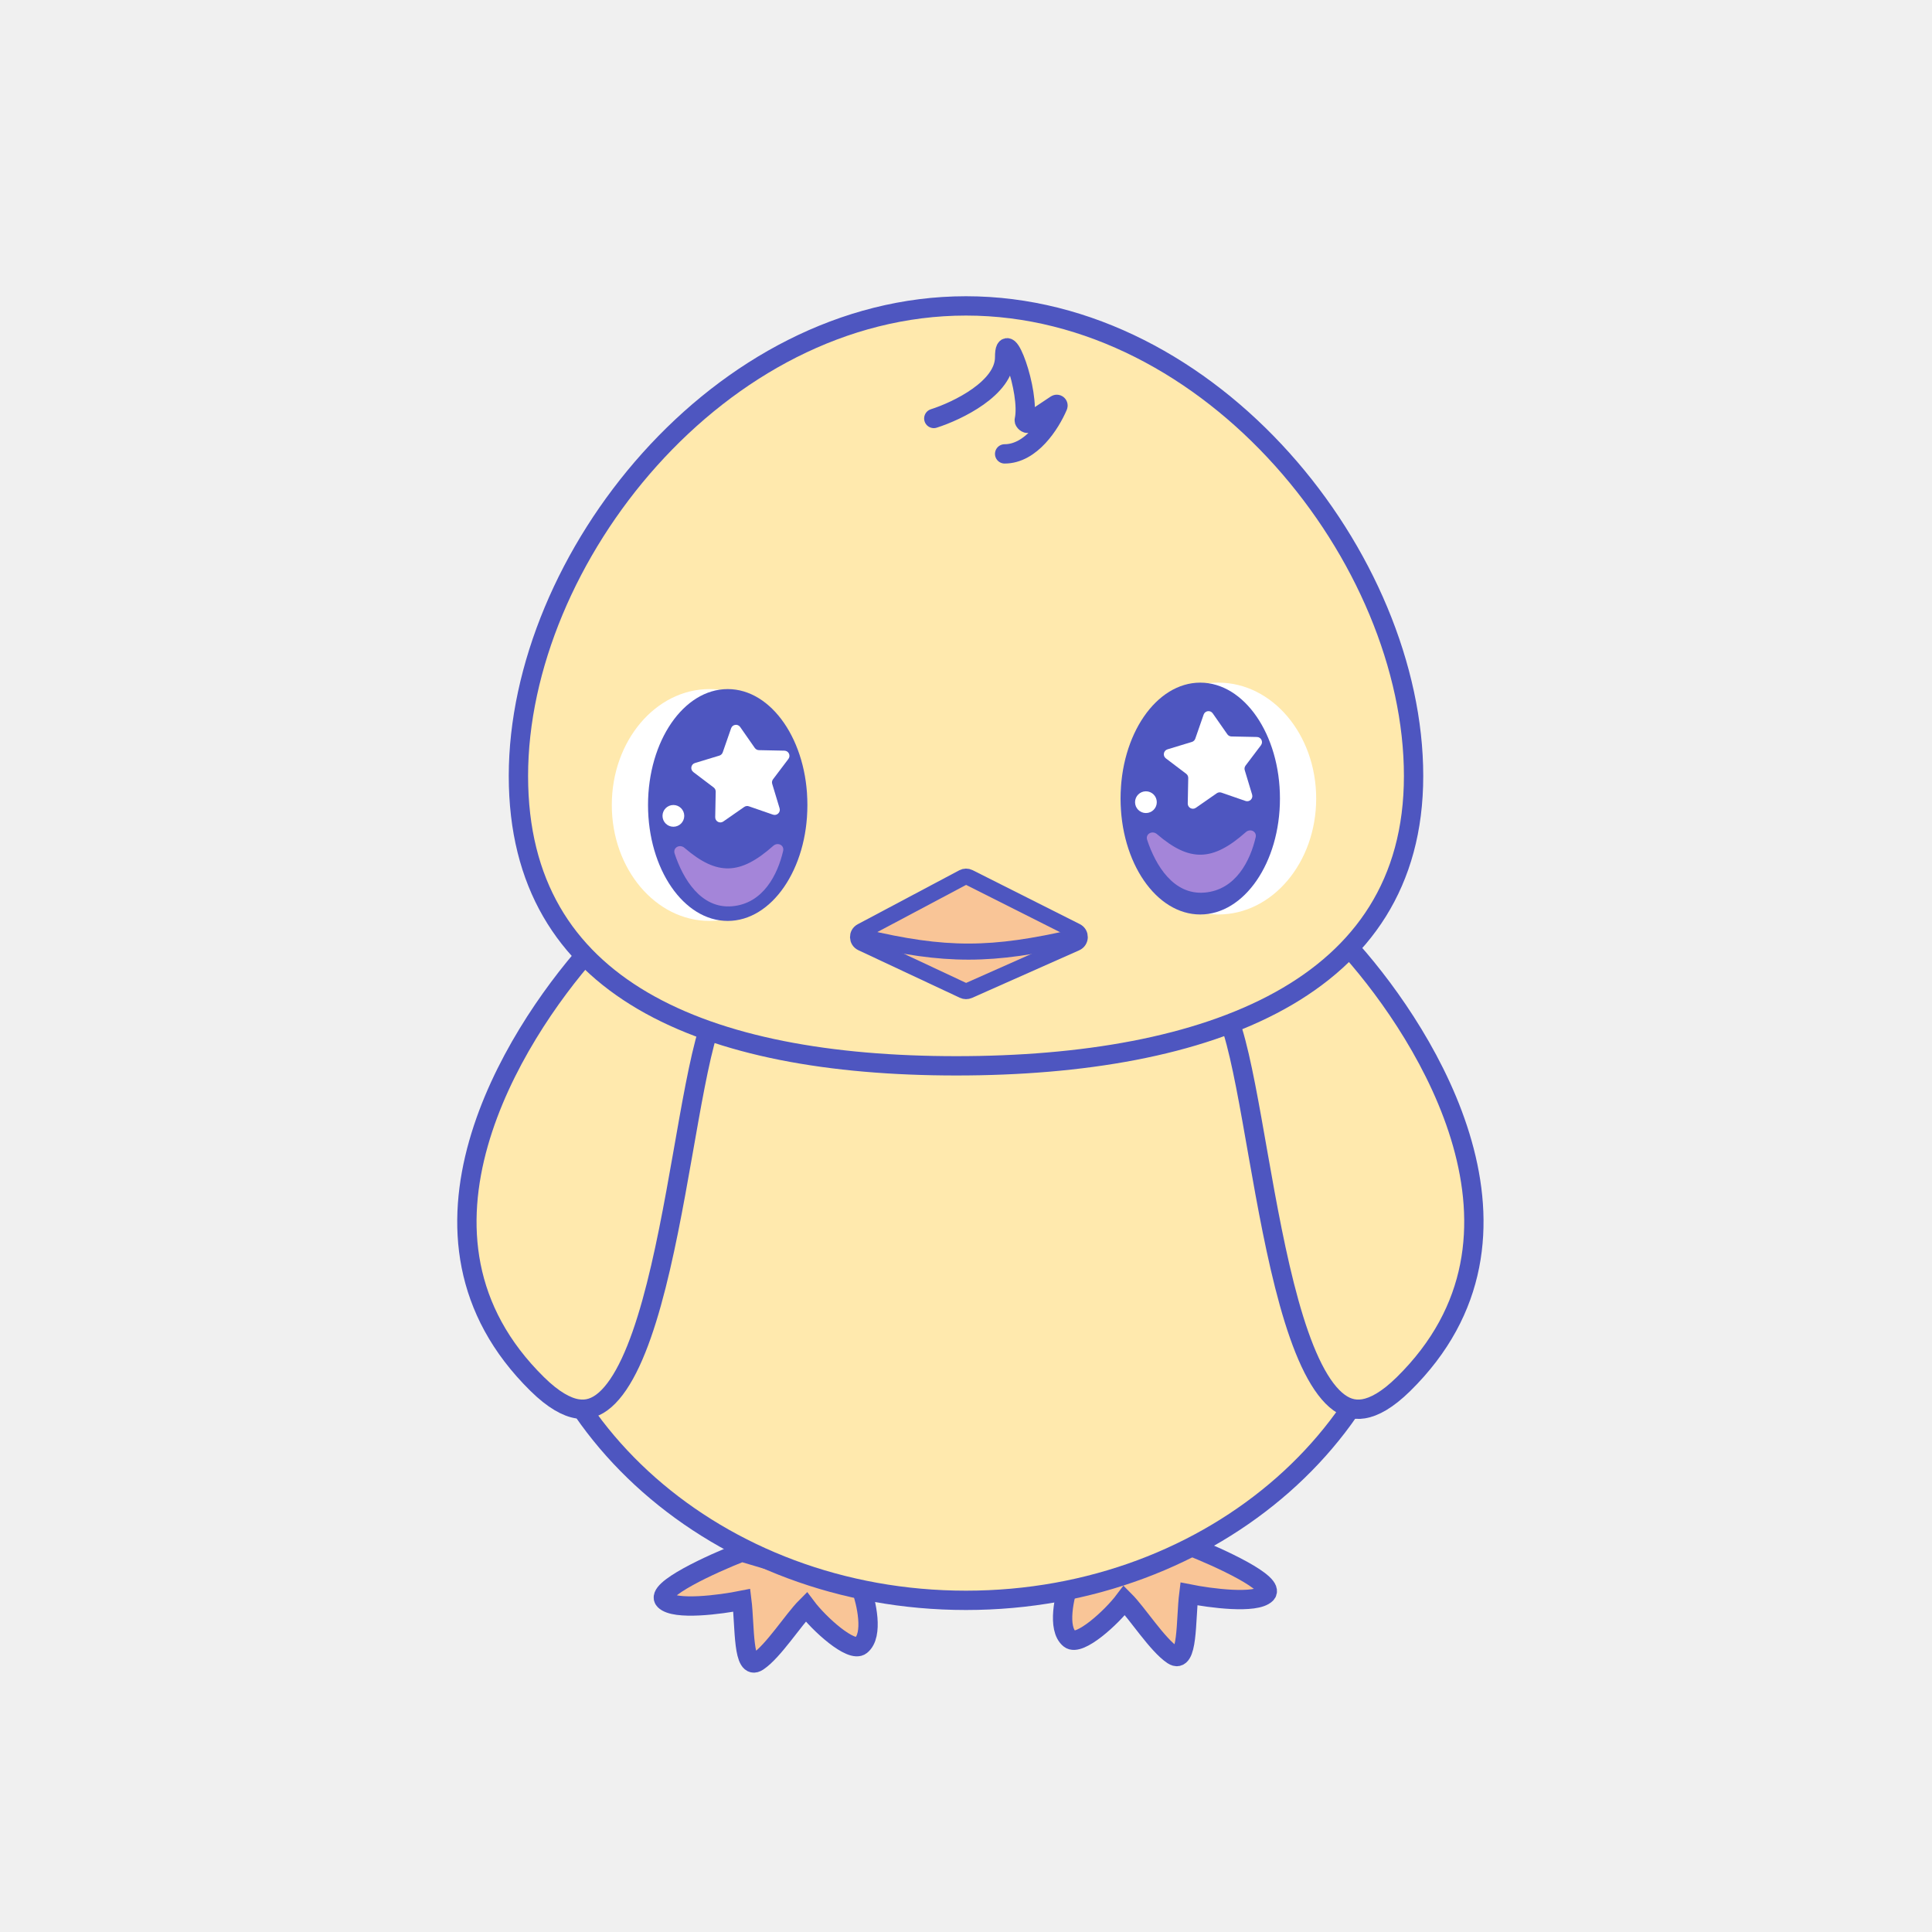
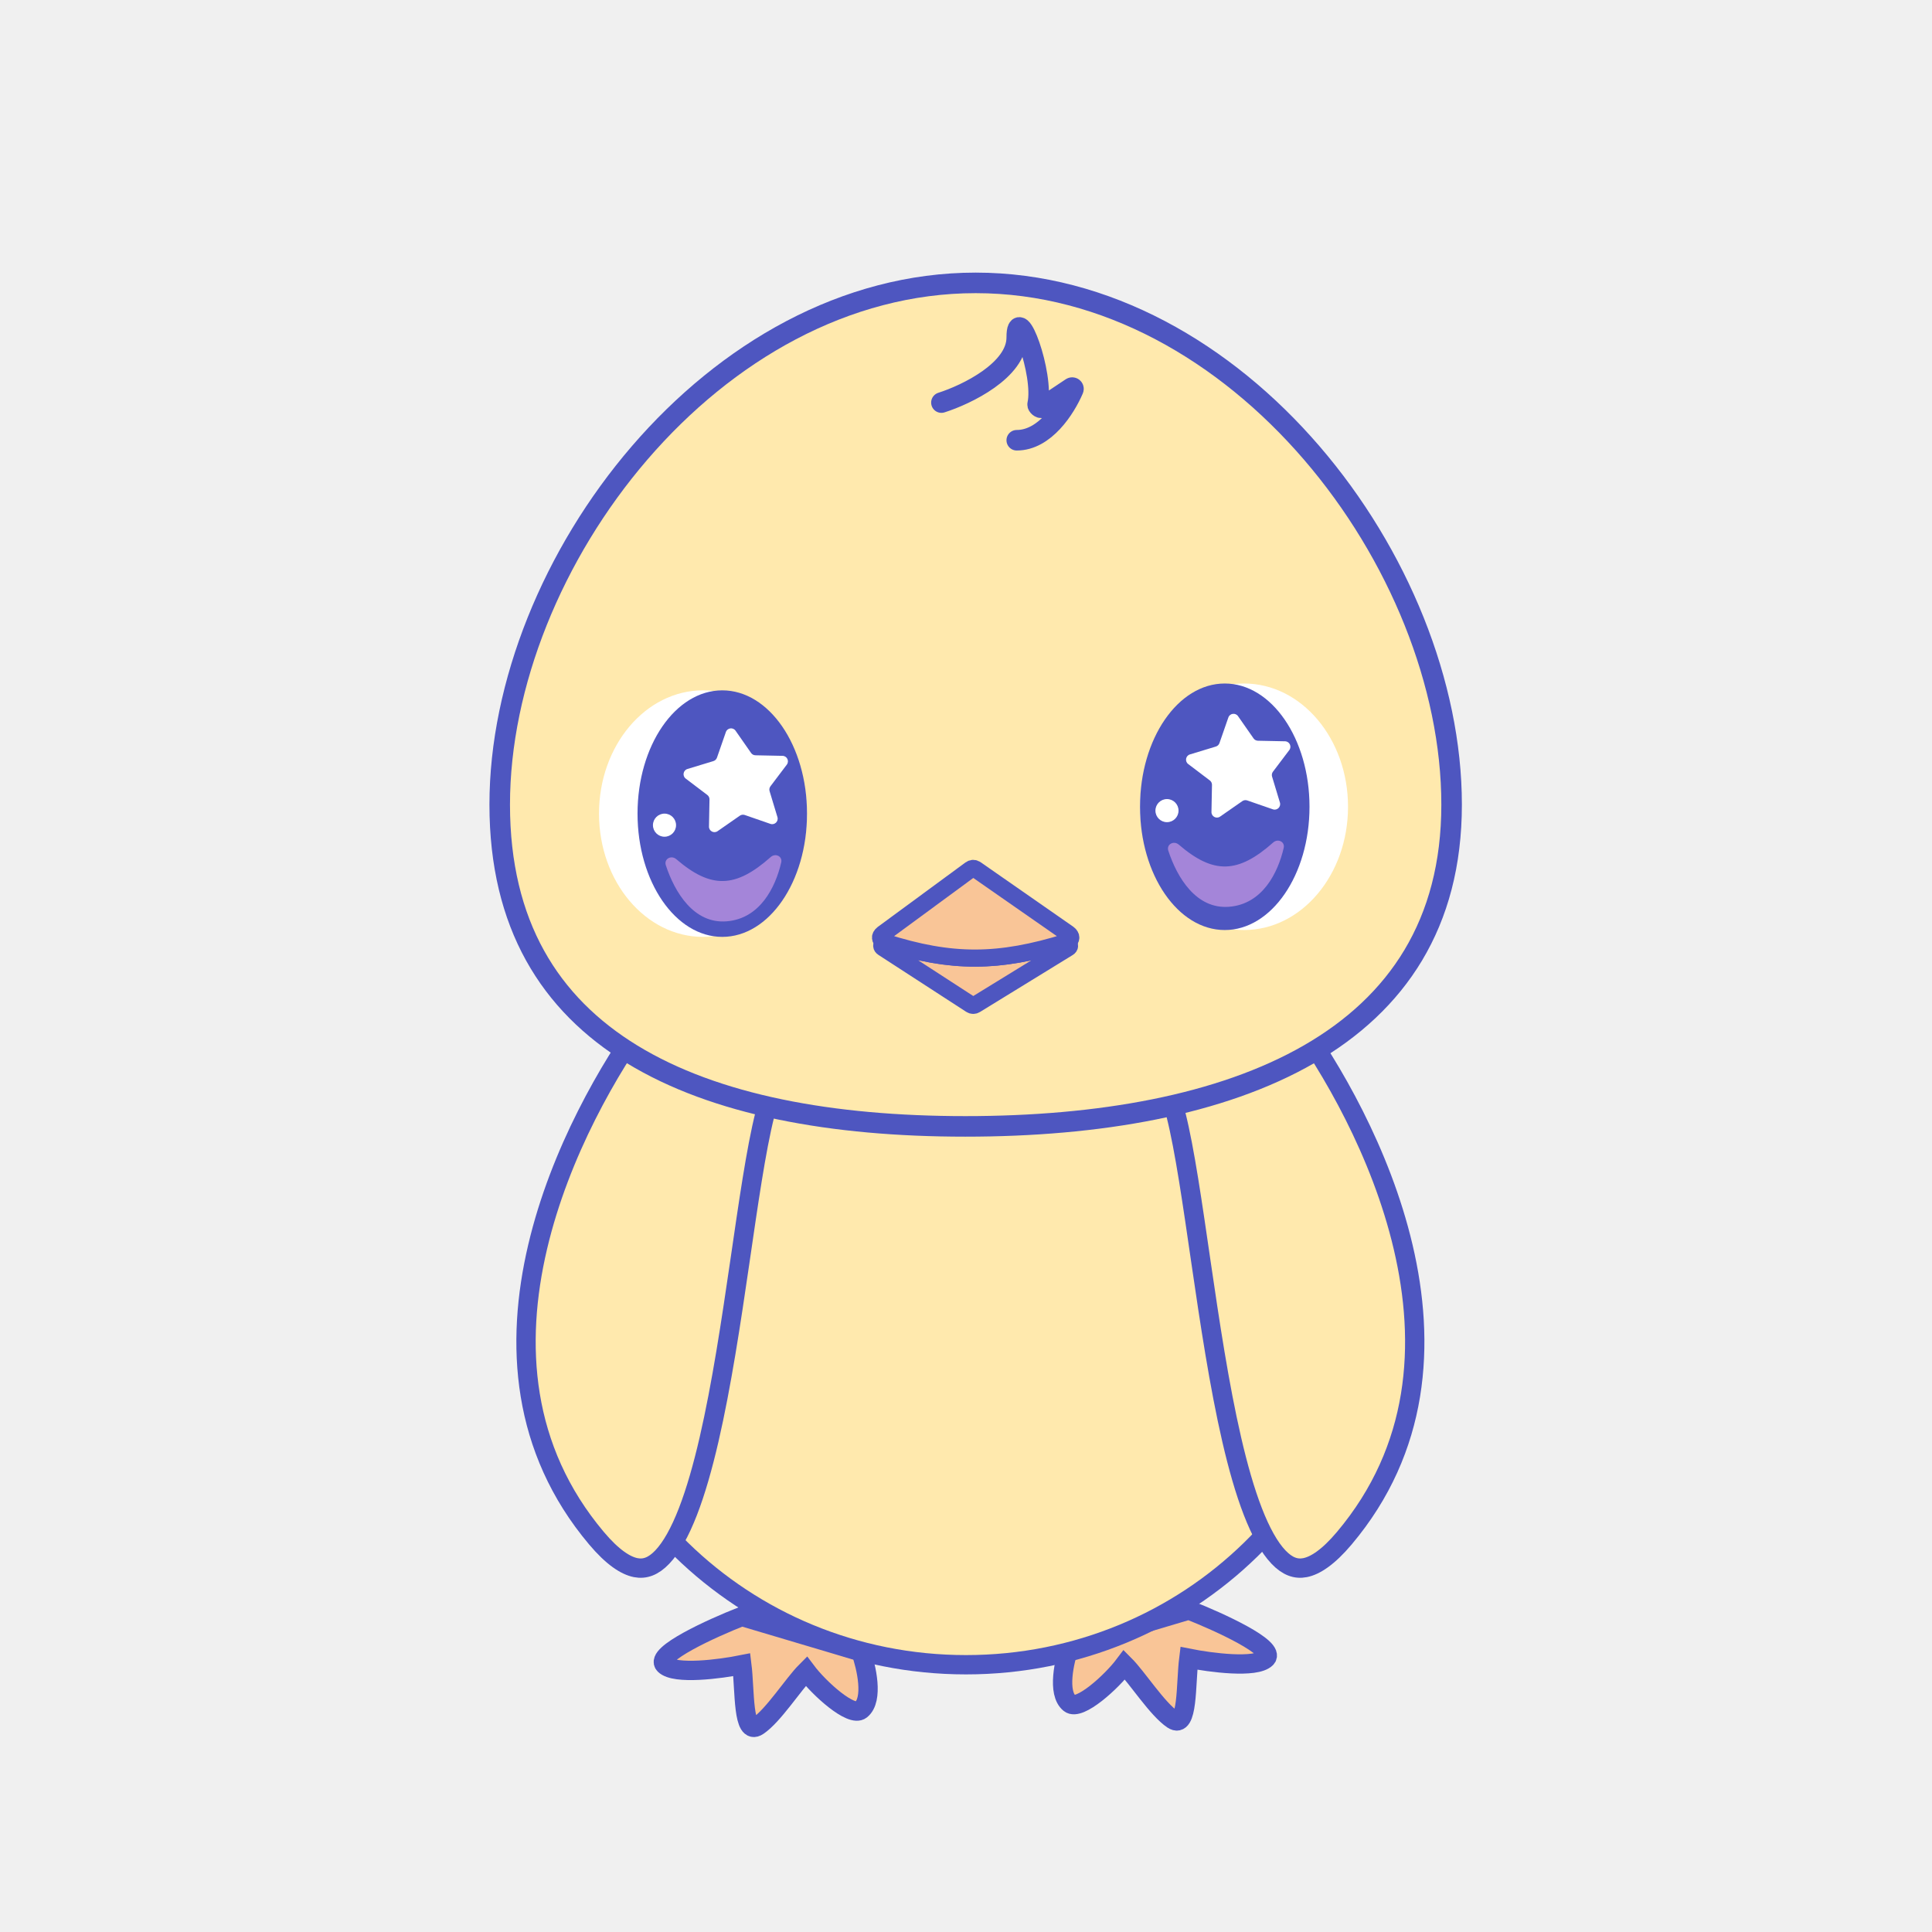
<svg xmlns="http://www.w3.org/2000/svg" width="300" height="300" viewBox="0 0 300 300" fill="none">
-   <path d="M103.189 248.5C101.589 246.9 110.523 242.833 115.189 241L133.689 246.5C134.523 248.833 135.689 253.9 133.689 255.5C132.189 256.7 127.189 252.167 125.189 249.5C123.189 251.5 120.089 256.4 117.689 258C115.289 259.6 115.689 252.5 115.189 248.5C111.856 249.167 104.789 250.1 103.189 248.5Z" fill="#F9C597" stroke="#4E56C0" stroke-width="3" />
-   <path d="M196.604 247.5C198.204 245.9 189.271 241.833 184.604 240L166.104 245.5C165.271 247.833 164.104 252.9 166.104 254.5C167.604 255.7 172.604 251.167 174.604 248.5C176.604 250.5 179.704 255.4 182.104 257C184.504 258.6 184.104 251.5 184.604 247.5C187.938 248.167 195.004 249.1 196.604 247.5Z" fill="#F9C597" stroke="#4E56C0" stroke-width="3" />
-   <path d="M150 126.5C188.569 126.5 219.5 153.985 219.5 187.5C219.5 221.015 188.569 248.5 150 248.5C111.431 248.5 80.5 221.015 80.5 187.5C80.5 153.985 111.431 126.5 150 126.5Z" fill="#FFE9AD" stroke="#4E56C0" stroke-width="3" />
-   <path d="M91.493 147.569C97.451 148.191 105.111 149.575 109.873 151.752C111.101 152.313 112.069 152.897 112.75 153.486C113.434 154.079 113.736 154.594 113.828 155.01C113.981 155.702 113.675 157.105 110.535 159.264L110.104 159.561L109.95 160.062C108.541 164.673 107.325 171.791 105.986 179.388C104.636 187.047 103.148 195.272 101.192 202.284C100.215 205.788 99.132 208.948 97.91 211.559C96.68 214.187 95.357 216.154 93.951 217.375C92.592 218.555 91.194 219.015 89.632 218.759C87.987 218.489 85.935 217.388 83.436 214.931C71.726 203.413 70.777 189.948 74.303 177.535C77.753 165.39 85.476 154.366 91.493 147.569Z" fill="#FFE9AD" stroke="#4E56C0" stroke-width="3" />
-   <path d="M209.869 147.569C203.911 148.191 196.251 149.575 191.489 151.752C190.261 152.313 189.293 152.897 188.612 153.486C187.928 154.079 187.626 154.594 187.534 155.01C187.382 155.702 187.687 157.105 190.827 159.264L191.259 159.561L191.412 160.062C192.821 164.673 194.037 171.791 195.376 179.388C196.726 187.047 198.214 195.272 200.17 202.284C201.147 205.788 202.23 208.948 203.452 211.559C204.682 214.187 206.005 216.154 207.411 217.375C208.77 218.555 210.169 219.015 211.73 218.759C213.376 218.489 215.427 217.388 217.926 214.931C229.636 203.413 230.585 189.948 227.06 177.535C223.61 165.39 215.886 154.366 209.869 147.569Z" fill="#FFE9AD" stroke="#4E56C0" stroke-width="3" />
-   <path d="M150 47.5C169.081 47.5 186.451 57.232 199.089 71.308C211.734 85.392 219.5 103.672 219.5 120.5C219.5 137.155 211.527 148.307 198.729 155.382C185.826 162.514 167.996 165.5 148.5 165.5C129.001 165.5 111.94 162.513 99.804 155.4C87.783 148.355 80.5 137.219 80.5 120.5C80.5 103.672 88.266 85.392 100.911 71.308C113.549 57.232 130.919 47.5 150 47.5Z" fill="#FFE9AD" stroke="#4E56C0" stroke-width="3" />
-   <ellipse cx="110.188" cy="125" rx="15.188" ry="18" fill="white" />
-   <ellipse cx="113" cy="125" rx="12.375" ry="18" fill="#4E56C0" />
-   <path d="M113.526 113.087C113.74 112.47 114.564 112.356 114.937 112.892L117.203 116.14C117.35 116.35 117.587 116.477 117.843 116.482L121.803 116.564C122.456 116.577 122.819 117.325 122.425 117.846L120.036 121.005C119.881 121.209 119.834 121.474 119.908 121.719L121.054 125.51C121.243 126.135 120.644 126.711 120.027 126.498L116.284 125.202C116.043 125.118 115.776 125.155 115.566 125.301L112.314 127.563C111.778 127.936 111.045 127.544 111.058 126.891L111.134 122.931C111.139 122.675 111.021 122.433 110.817 122.278L107.661 119.885C107.141 119.49 107.287 118.672 107.912 118.482L111.702 117.331C111.946 117.256 112.141 117.069 112.225 116.828L113.526 113.087Z" fill="white" />
-   <path d="M113.643 140.727C108.832 141.116 106.053 136.477 104.756 132.541C104.452 131.616 105.547 131.019 106.286 131.654C111.356 136.01 114.933 135.903 120.072 131.34C120.763 130.727 121.814 131.231 121.606 132.131C120.766 135.774 118.511 140.333 113.643 140.727Z" fill="#A485D9" />
-   <circle cx="104.562" cy="126.688" r="1.688" fill="white" />
-   <ellipse cx="189.188" cy="124" rx="15.188" ry="18" fill="white" />
-   <ellipse cx="186.375" cy="124" rx="12.375" ry="18" fill="#4E56C0" />
-   <path d="M186.901 110.962C187.115 110.345 187.939 110.231 188.312 110.767L190.578 114.015C190.725 114.225 190.962 114.352 191.218 114.357L195.178 114.439C195.831 114.452 196.194 115.2 195.8 115.721L193.411 118.88C193.256 119.084 193.209 119.349 193.283 119.594L194.429 123.385C194.618 124.01 194.019 124.586 193.402 124.373L189.659 123.077C189.418 122.993 189.151 123.03 188.941 123.176L185.689 125.438C185.153 125.811 184.42 125.419 184.433 124.766L184.509 120.806C184.514 120.55 184.396 120.308 184.192 120.153L181.036 117.76C180.516 117.365 180.662 116.547 181.287 116.357L185.077 115.206C185.321 115.131 185.516 114.944 185.6 114.703L186.901 110.962Z" fill="white" />
-   <path d="M187.018 138.602C182.207 138.991 179.428 134.352 178.131 130.416C177.827 129.491 178.922 128.894 179.661 129.529C184.731 133.885 188.308 133.778 193.447 129.215C194.138 128.602 195.189 129.106 194.981 130.006C194.141 133.649 191.886 138.208 187.018 138.602Z" fill="#A485D9" />
-   <circle cx="177.938" cy="124.562" r="1.688" fill="white" />
-   <path d="M149.543 136.243L133.768 144.623C133.04 145.01 133.066 146.062 133.812 146.412L149.587 153.806C149.849 153.929 150.152 153.932 150.417 153.815L167.069 146.42C167.841 146.077 167.867 144.992 167.113 144.613L150.462 136.233C150.172 136.087 149.83 136.09 149.543 136.243Z" fill="#F9C597" stroke="#4E56C0" stroke-width="2.5" />
-   <path d="M134 145.5C146.808 148.55 154.035 148.49 167 145.5" stroke="#4E56C0" stroke-width="2.5" />
-   <path d="M145 64.979C148.667 63.812 156 60.279 156 55.479C156 50.099 160.02 60.799 159.049 65.231C158.999 65.456 159.455 65.842 159.647 65.714L163.984 62.823C164.146 62.715 164.345 62.874 164.269 63.053C163.075 65.841 160.103 70.479 156 70.479" stroke="#4E56C0" stroke-width="3" stroke-linecap="round" />
+   <path d="M103.189 258.5C101.589 256.9 110.523 252.833 115.189 251L133.689 256.5C134.523 258.833 135.689 263.9 133.689 265.5C132.189 266.7 127.189 262.167 125.189 259.5C123.189 261.5 120.089 266.4 117.689 268C115.289 269.6 115.689 262.5 115.189 258.5C111.856 259.167 104.789 260.1 103.189 258.5Z" fill="#F9C597" stroke="#4E56C0" stroke-width="3" />
+   <path d="M196.604 257.5C198.204 255.9 189.271 251.833 184.604 250L166.104 255.5C165.271 257.833 164.104 262.9 166.104 264.5C167.604 265.7 172.604 261.167 174.604 258.5C176.604 260.5 179.704 265.4 182.104 267C184.504 268.6 184.104 261.5 184.604 257.5C187.938 258.167 195.004 259.1 196.604 257.5Z" fill="#F9C597" stroke="#4E56C0" stroke-width="3" />
+   <path d="M150 136.5C184.552 136.5 212.5 163.844 212.5 197.5C212.5 231.156 184.552 258.5 150 258.5C115.448 258.5 87.5 231.156 87.5 197.5C87.5 163.844 115.448 136.5 150 136.5Z" fill="#FFE9AD" stroke="#4E56C0" stroke-width="3" />
+   <path d="M100.589 157.594C106.358 158.283 111.623 159.161 115.133 161.289C116.917 162.371 118.172 163.734 118.829 165.517C119.492 167.318 119.61 169.723 118.782 172.994C117.394 178.478 116.194 186.96 114.863 196.074C113.524 205.242 112.045 215.116 110.099 223.54C109.126 227.751 108.045 231.562 106.821 234.719C105.587 237.901 104.254 240.298 102.835 241.785C101.461 243.226 100.132 243.703 98.711 243.422C97.151 243.113 95.126 241.828 92.62 238.852C80.921 224.96 79.951 208.635 83.486 193.612C86.927 178.985 94.615 165.744 100.589 157.594Z" fill="#FFE9AD" stroke="#4E56C0" stroke-width="3" />
+   <path d="M200.767 157.586C198.023 157.894 195.45 158.148 193.073 158.551C190.454 158.995 188.243 159.599 186.515 160.565C184.831 161.508 183.605 162.793 182.905 164.677C182.191 166.598 181.977 169.274 182.599 173.066C183.979 178.552 185.175 187 186.5 196.074C187.838 205.242 189.317 215.116 191.263 223.54C192.236 227.751 193.318 231.562 194.542 234.719C195.775 237.901 197.108 240.298 198.527 241.785C199.901 243.226 201.23 243.703 202.651 243.422C204.212 243.113 206.236 241.828 208.743 238.852C220.441 224.96 221.411 208.635 217.876 193.612C214.434 178.98 206.742 165.735 200.767 157.586Z" fill="#FFE9AD" stroke="#4E56C0" stroke-width="3" />
+   <path d="M151.5 43.926C171.764 43.926 190.23 54.705 203.678 70.323C217.13 85.947 225.405 106.24 225.405 124.939C225.405 143.468 216.893 155.85 203.292 163.69C189.579 171.595 170.63 174.905 149.905 174.905C129.177 174.905 111.046 171.594 98.147 163.712C85.369 155.903 77.595 143.534 77.595 124.939C77.595 106.24 85.87 85.947 99.322 70.323C112.77 54.705 131.236 43.926 151.5 43.926Z" fill="#FFE9AD" stroke="#4E56C0" stroke-width="3.19" />
+   <ellipse cx="109.164" cy="126.338" rx="16.15" ry="19.141" fill="white" />
+   <ellipse cx="112.155" cy="126.338" rx="13.159" ry="19.141" fill="#4E56C0" />
+   <path d="M112.714 113.67C112.942 113.014 113.818 112.893 114.215 113.463L116.625 116.917C116.78 117.14 117.033 117.275 117.305 117.281L121.516 117.367C122.21 117.381 122.596 118.177 122.177 118.731L119.637 122.09C119.473 122.307 119.422 122.589 119.501 122.849L120.72 126.88C120.921 127.545 120.284 128.158 119.627 127.931L115.648 126.552C115.391 126.464 115.107 126.503 114.883 126.658L111.426 129.063C110.856 129.46 110.076 129.043 110.09 128.349L110.17 124.138C110.176 123.866 110.051 123.608 109.834 123.444L106.478 120.899C105.925 120.479 106.08 119.609 106.745 119.407L110.775 118.183C111.035 118.104 111.241 117.905 111.331 117.648L112.714 113.67Z" fill="white" />
+   <path d="M112.839 143.062C107.723 143.476 104.768 138.543 103.389 134.357C103.065 133.373 104.23 132.738 105.016 133.414C110.406 138.046 114.211 137.932 119.676 133.08C120.41 132.428 121.528 132.964 121.307 133.921C120.413 137.795 118.015 142.643 112.839 143.062Z" fill="#A485D9" />
+   <circle cx="103.183" cy="128.133" r="1.794" fill="white" />
+   <ellipse cx="193.171" cy="125.275" rx="16.15" ry="19.141" fill="white" />
+   <ellipse cx="190.18" cy="125.275" rx="13.159" ry="19.141" fill="#4E56C0" />
+   <path d="M190.739 111.41C190.967 110.754 191.843 110.633 192.24 111.203L194.65 114.657C194.806 114.88 195.058 115.015 195.33 115.021L199.541 115.107C200.236 115.121 200.621 115.917 200.202 116.471L197.662 119.83C197.498 120.047 197.447 120.329 197.526 120.589L198.745 124.621C198.946 125.286 198.309 125.898 197.653 125.671L193.673 124.293C193.416 124.204 193.132 124.243 192.908 124.398L189.451 126.804C188.881 127.2 188.101 126.783 188.115 126.089L188.196 121.878C188.201 121.606 188.076 121.348 187.859 121.184L184.503 118.639C183.95 118.219 184.105 117.349 184.77 117.147L188.8 115.923C189.06 115.844 189.267 115.645 189.356 115.388L190.739 111.41Z" fill="white" />
+   <path d="M190.864 140.802C185.748 141.216 182.793 136.283 181.414 132.098C181.09 131.114 182.255 130.479 183.041 131.154C188.432 135.786 192.236 135.673 197.701 130.82C198.435 130.168 199.553 130.704 199.332 131.662C198.438 135.535 196.041 140.384 190.864 140.802Z" fill="#A485D9" />
+   <circle cx="181.208" cy="125.873" r="1.794" fill="white" />
+   <path d="M150.754 156L137.111 147.152C136.59 146.815 137.21 146.258 137.802 146.443C147.843 149.578 155.022 149.519 165.178 146.438C165.781 146.255 166.41 146.832 165.874 147.162L151.472 156.01C151.243 156.151 150.981 156.147 150.754 156Z" fill="#F9C597" stroke="#4E56C0" stroke-width="2.658" />
+   <path d="M150.716 134.985L137.072 145.012C136.961 145.094 136.871 145.199 136.801 145.32C136.569 145.719 136.911 146.16 137.35 146.3C147.782 149.628 155.085 149.564 165.641 146.296C166.084 146.159 166.432 145.714 166.196 145.314C166.123 145.189 166.028 145.081 165.911 145L151.51 134.973C151.26 134.798 150.964 134.803 150.716 134.985Z" fill="#F9C597" stroke="#4E56C0" stroke-width="2.658" />
+   <path d="M146.183 62.513C150.082 61.272 157.88 57.515 157.88 52.411C157.88 46.69 162.155 58.068 161.122 62.78C161.07 63.02 161.555 63.431 161.759 63.294L166.37 60.22C166.542 60.105 166.755 60.275 166.673 60.465C165.404 63.43 162.243 68.361 157.88 68.361" stroke="#4E56C0" stroke-width="3.19" stroke-linecap="round" />
</svg>
